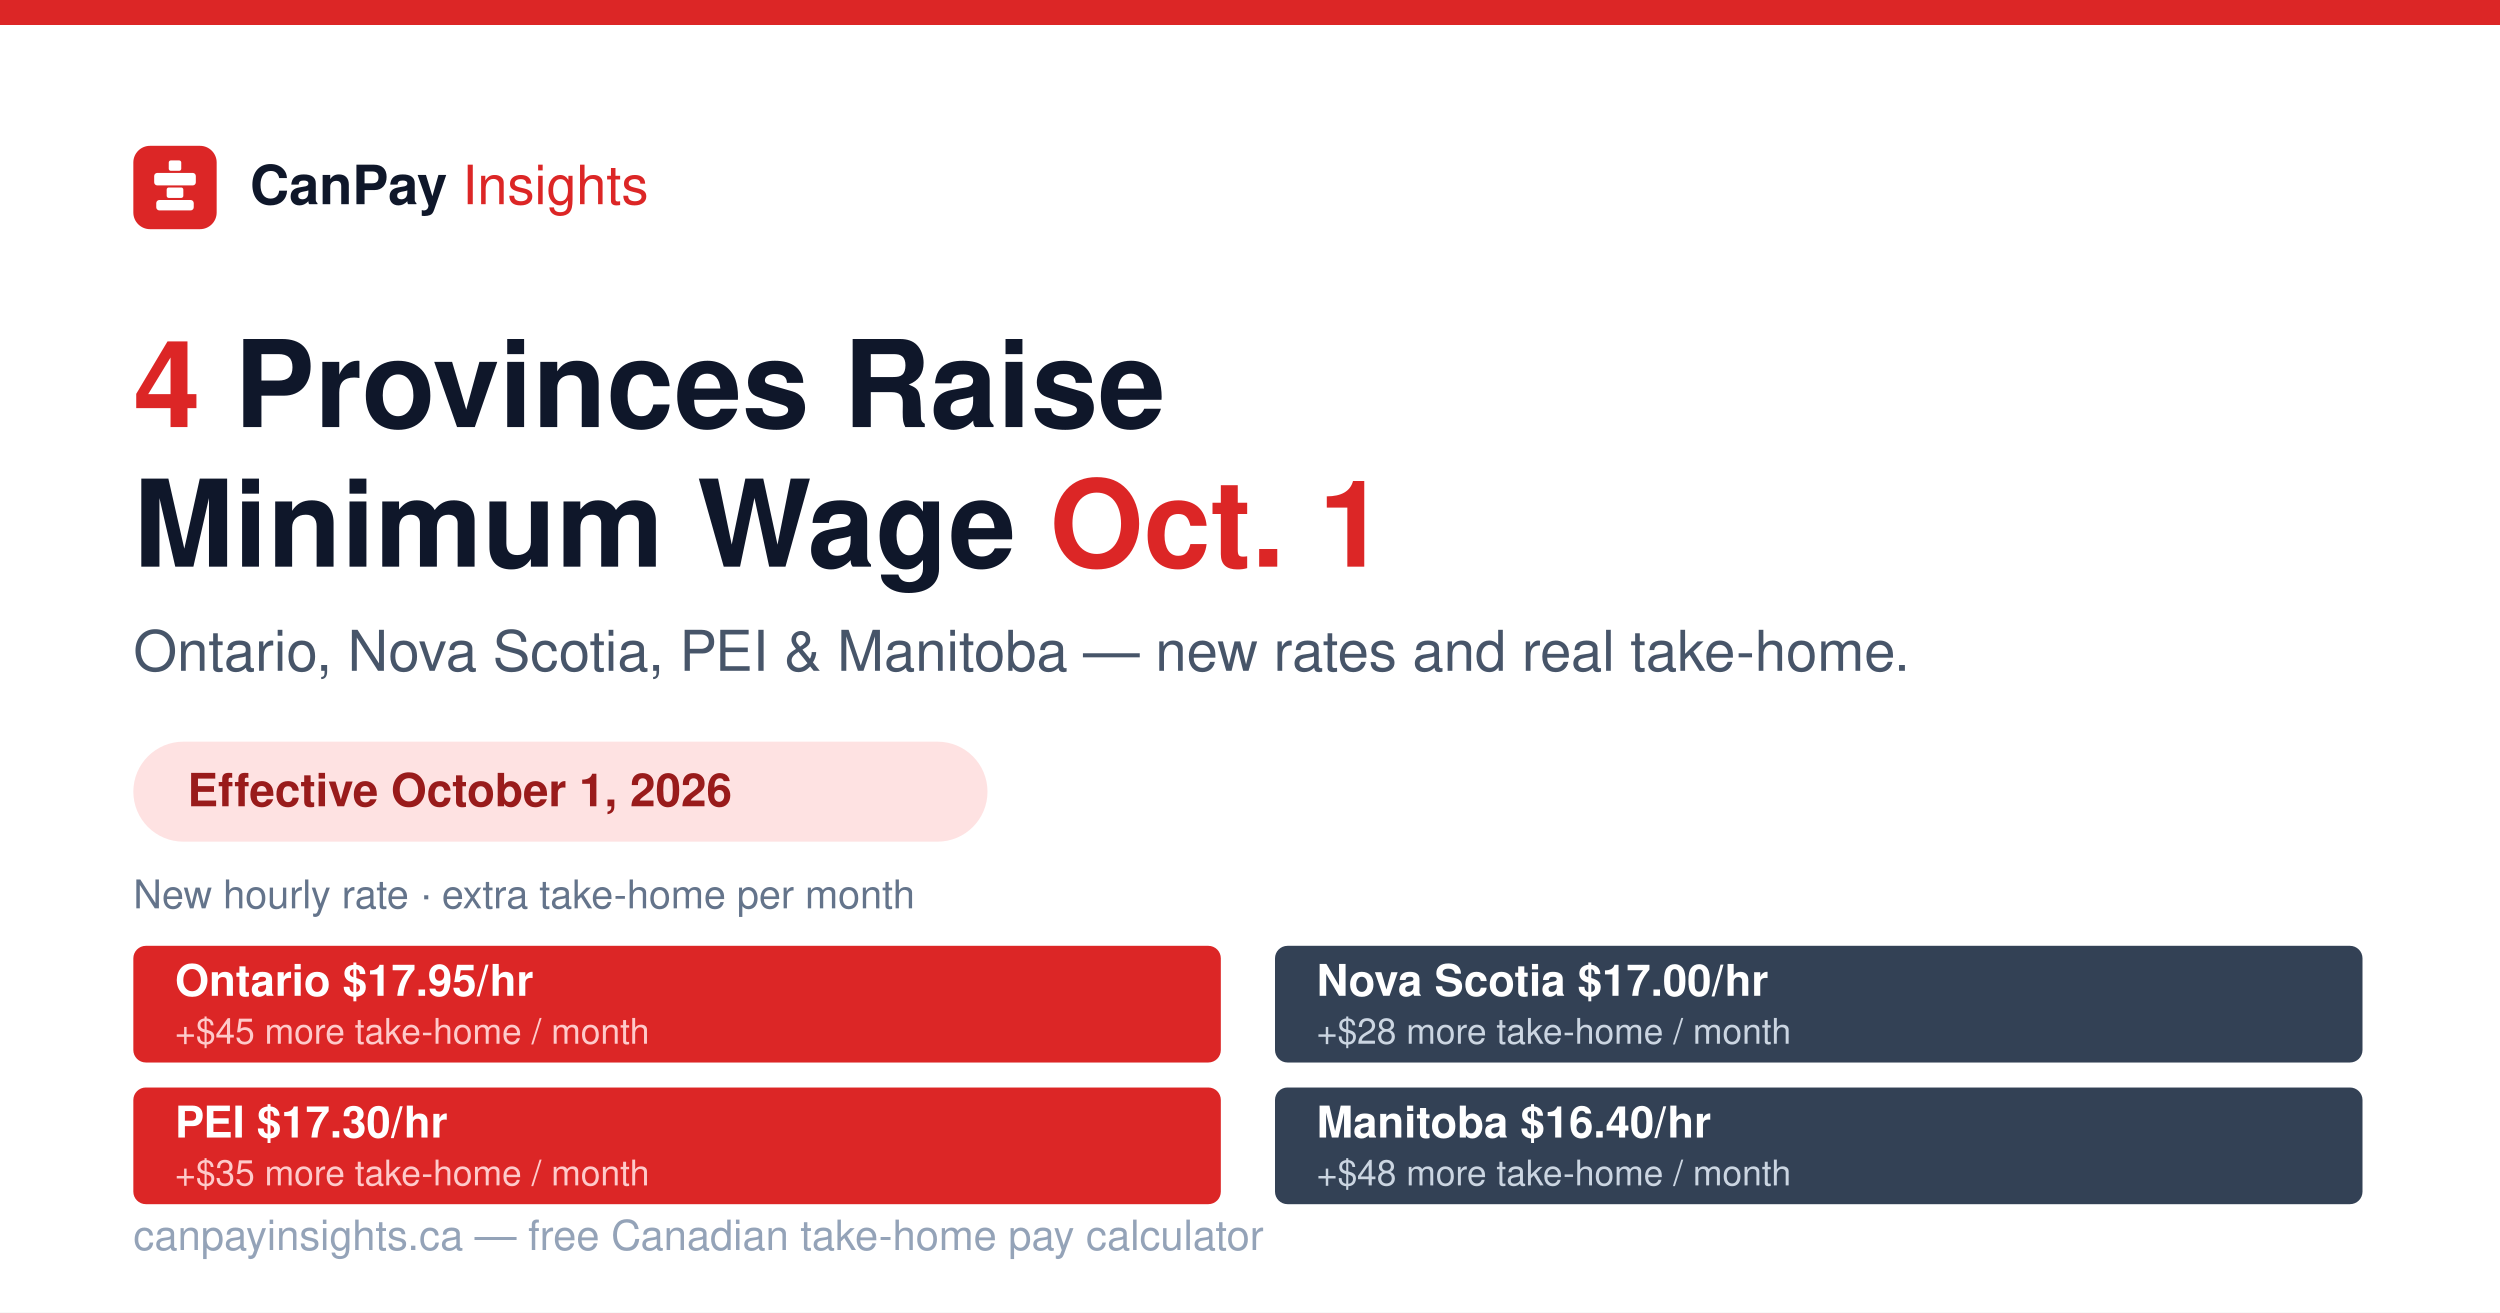
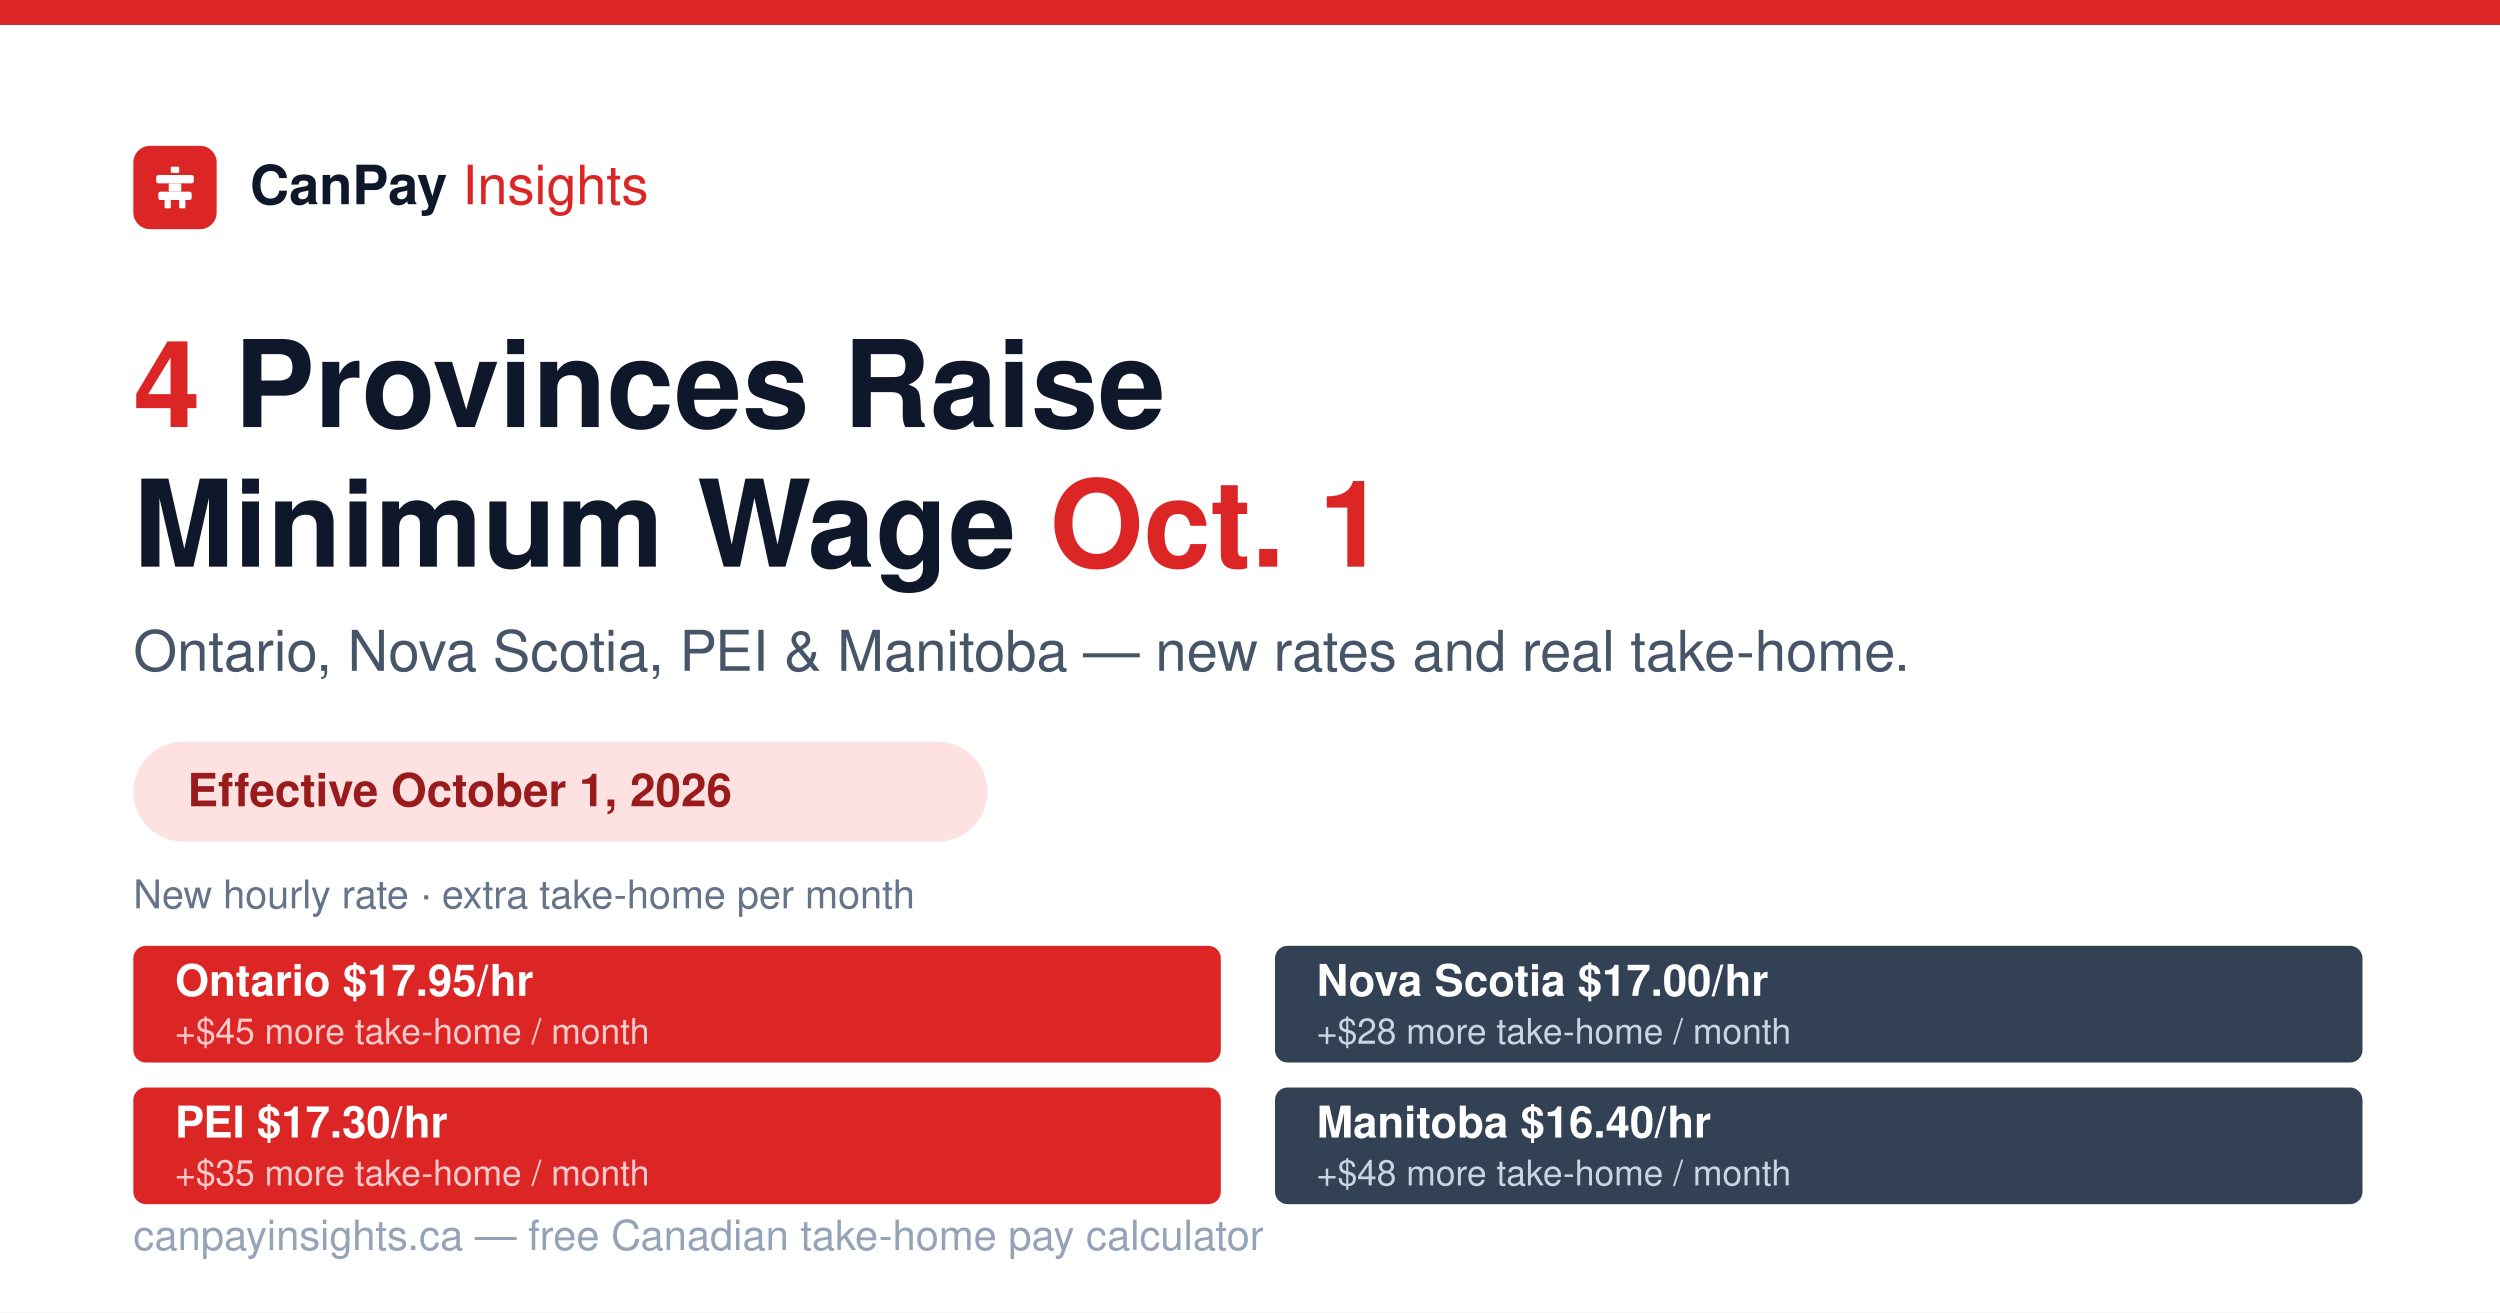
<svg xmlns="http://www.w3.org/2000/svg" width="1200" height="630" viewBox="0 0 1200 630" font-family="Helvetica, Arial, sans-serif">
  <rect width="1200" height="630" fill="#ffffff" />
  <rect width="1200" height="12" fill="#dc2626" />
  <g transform="translate(64, 70)">
    <rect width="40" height="40" rx="8" fill="#dc2626" />
-     <g fill="#ffffff" transform="translate(8,7)">
-       <rect x="9" y="0" width="6" height="5" rx="1" />
-       <rect x="2" y="6" width="20" height="6" rx="1.5" />
-       <rect x="8" y="13" width="8" height="5" rx="1" />
-       <rect x="3" y="19" width="18" height="5" rx="1.5" />
+     <g fill="#ffffff" transform="translate(8,8)">
+       <rect x="10" y="2" width="4" height="3" rx="0.5" />
+       <path d="M4 6h16a1 1 0 0 1 1 1v2a1 1 0 0 1-1 1H4a1 1 0 0 1-1-1V7a1 1 0 0 1 1-1z" />
+       <rect x="9" y="10" width="6" height="4" rx="0.5" />
+       <path d="M5 14h14a1 1 0 0 1 1 1v2a1 1 0 0 1-1 1H5a1 1 0 0 1-1-1v-2a1 1 0 0 1 1-1z" />
+       <rect x="7" y="18" width="3" height="4" rx="0.5" />
+       <rect x="14" y="18" width="3" height="4" rx="0.5" />
    </g>
    <text x="56" y="28" font-size="26" font-weight="bold" fill="#0f172a">CanPay <tspan fill="#dc2626" font-weight="normal">Insights</tspan>
    </text>
  </g>
  <text x="64" y="205" font-size="58" font-weight="bold" fill="#0f172a">
    <tspan fill="#dc2626">4</tspan> Provinces Raise</text>
  <text x="64" y="272" font-size="58" font-weight="bold" fill="#0f172a">Minimum Wage <tspan fill="#dc2626">Oct. 1</tspan>
  </text>
  <text x="64" y="322" font-size="27" fill="#475569">Ontario, Nova Scotia, PEI &amp; Manitoba — new rates and real take-home.</text>
  <g transform="translate(64, 356)">
    <rect width="410" height="48" rx="24" fill="#fee2e2" />
    <text x="26" y="31" font-size="22" font-weight="bold" fill="#991b1b">Effective October 1, 2026</text>
  </g>
  <g transform="translate(64, 436)">
    <text x="0" y="0" font-size="19" fill="#64748b">New hourly rate · extra take-home per month</text>
    <rect x="0" y="18" width="522" height="56" rx="6" fill="#dc2626" />
    <text x="20" y="42" font-size="21" font-weight="bold" fill="#ffffff">Ontario  $17.95/hr</text>
    <text x="20" y="65" font-size="17" fill="#fecaca">+$45 more take-home / month</text>
    <rect x="548" y="18" width="522" height="56" rx="6" fill="#334155" />
    <text x="568" y="42" font-size="21" font-weight="bold" fill="#ffffff">Nova Scotia  $17.00/hr</text>
    <text x="568" y="65" font-size="17" fill="#cbd5e1">+$28 more take-home / month</text>
    <rect x="0" y="86" width="522" height="56" rx="6" fill="#dc2626" />
    <text x="20" y="110" font-size="21" font-weight="bold" fill="#ffffff">PEI  $17.30/hr</text>
    <text x="20" y="133" font-size="17" fill="#fecaca">+$35 more take-home / month</text>
    <rect x="548" y="86" width="522" height="56" rx="6" fill="#334155" />
    <text x="568" y="110" font-size="21" font-weight="bold" fill="#ffffff">Manitoba  $16.40/hr</text>
    <text x="568" y="133" font-size="17" fill="#cbd5e1">+$48 more take-home / month</text>
  </g>
  <text x="64" y="600" font-size="20" fill="#94a3b8">canpayinsights.ca — free Canadian take-home pay calculator</text>
</svg>
